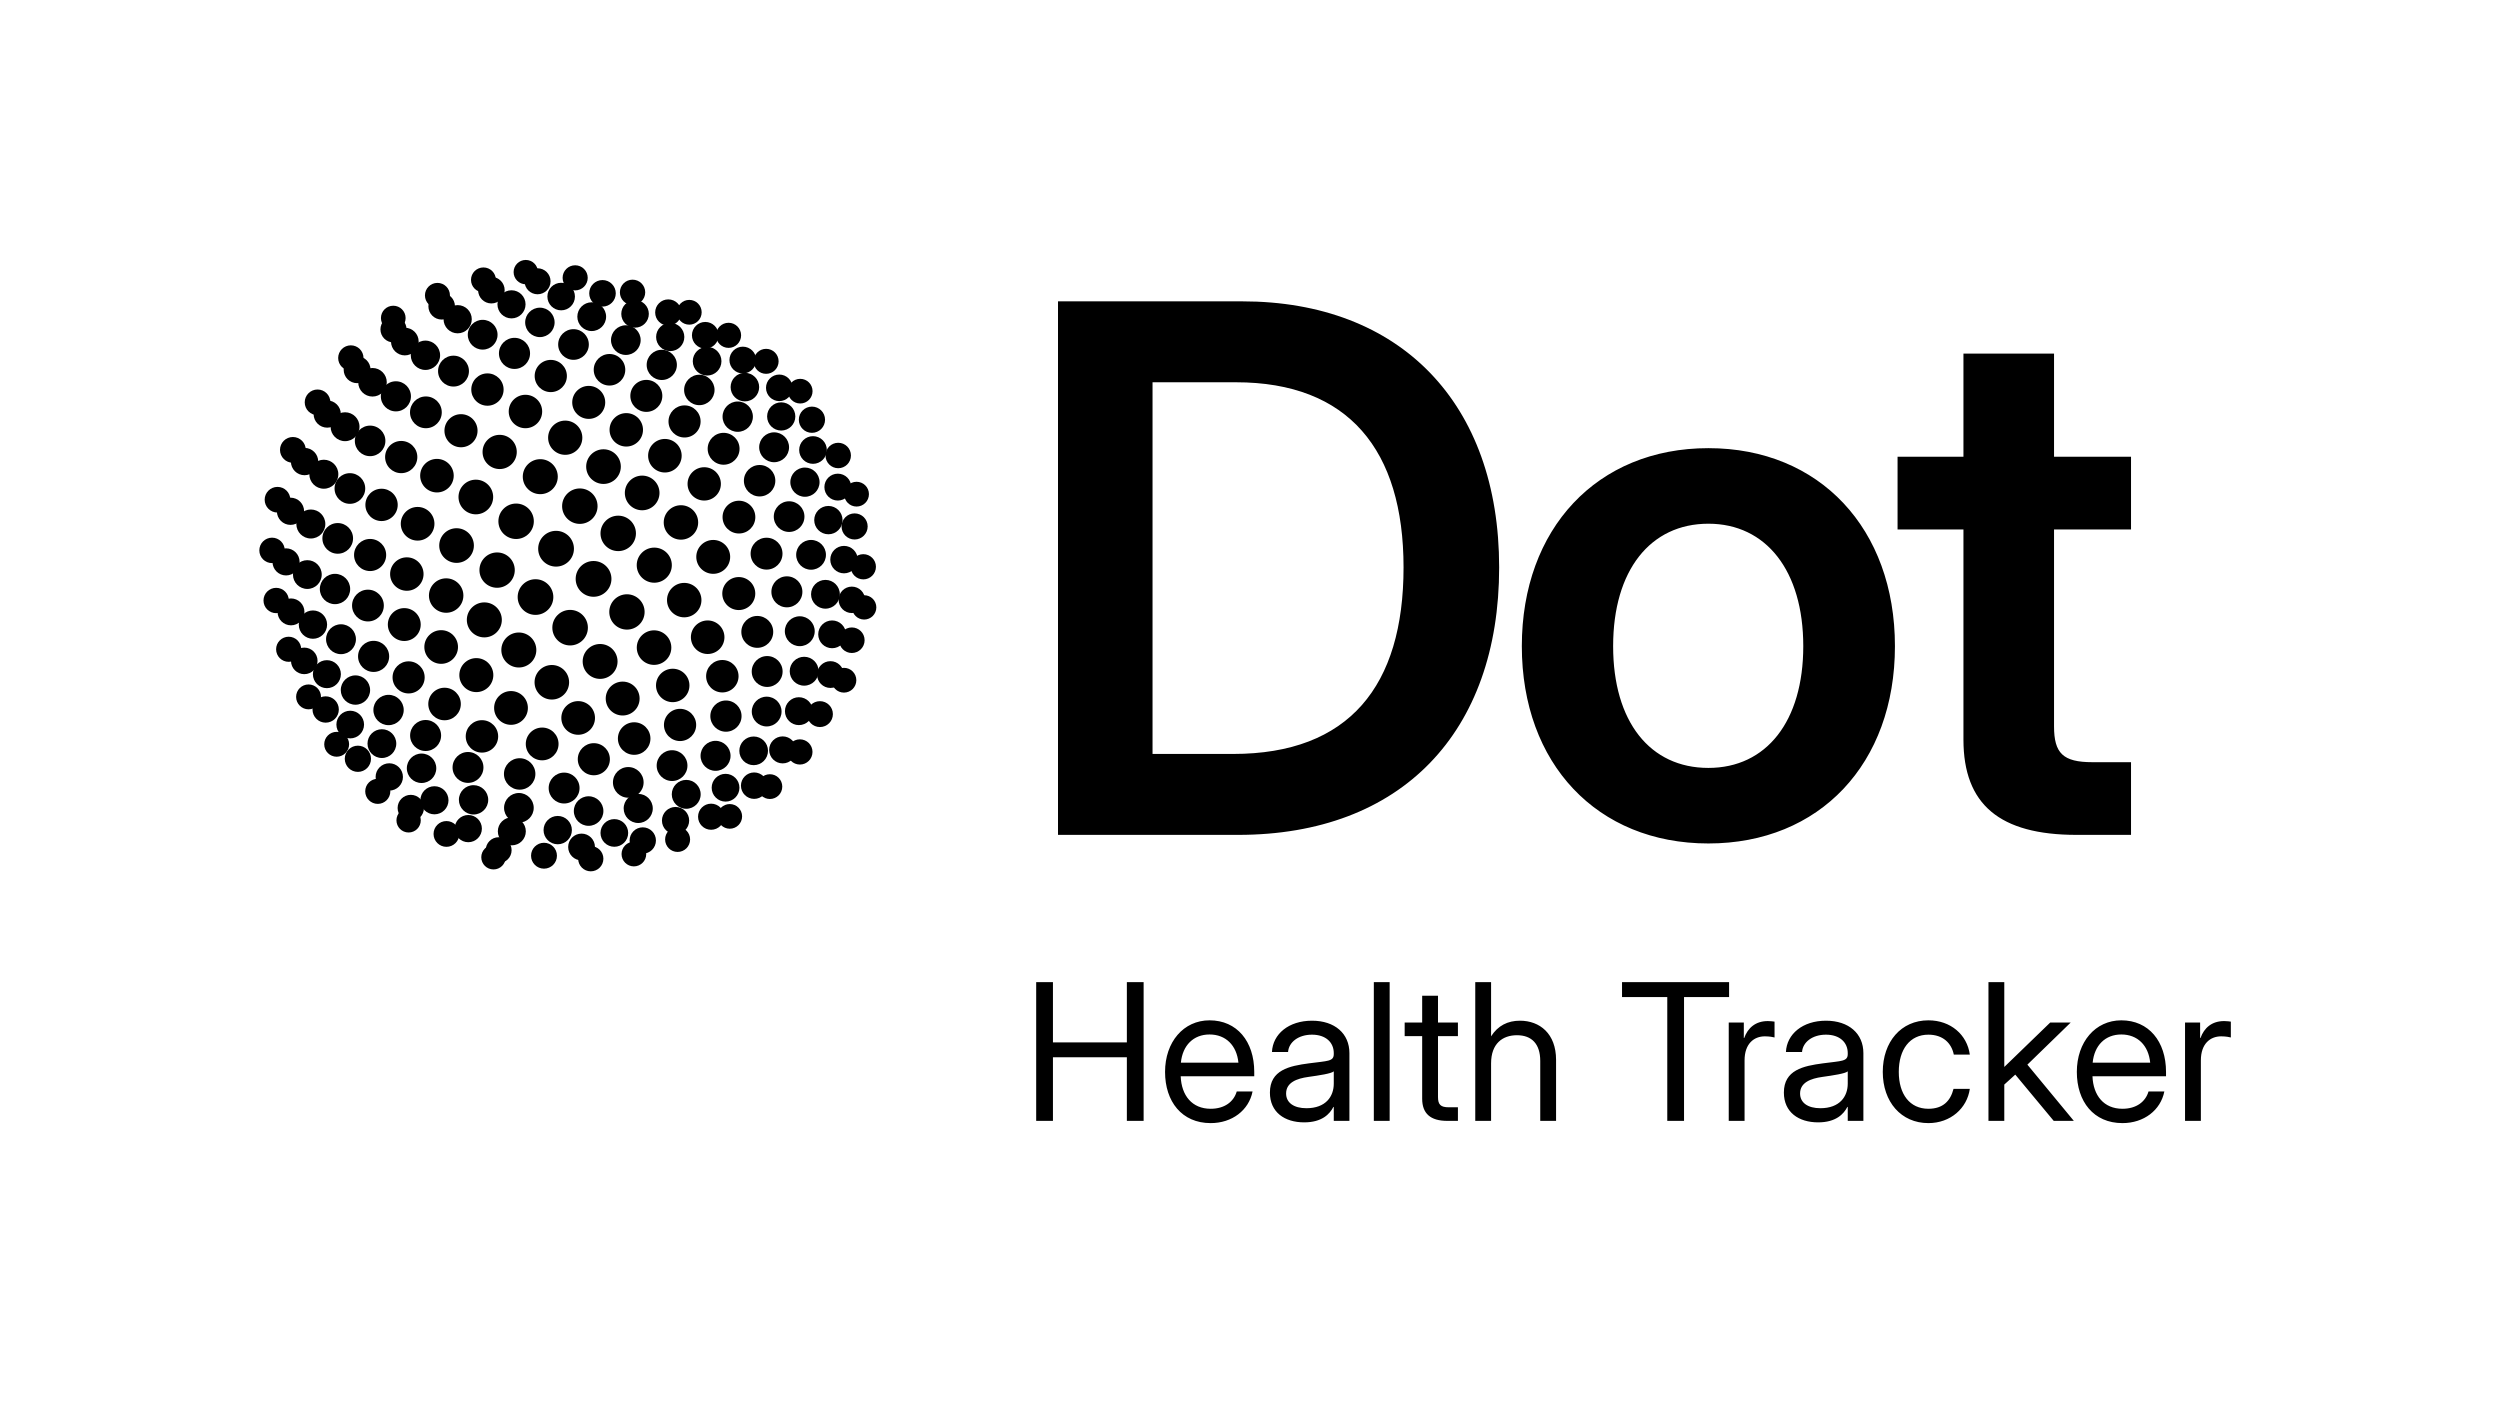
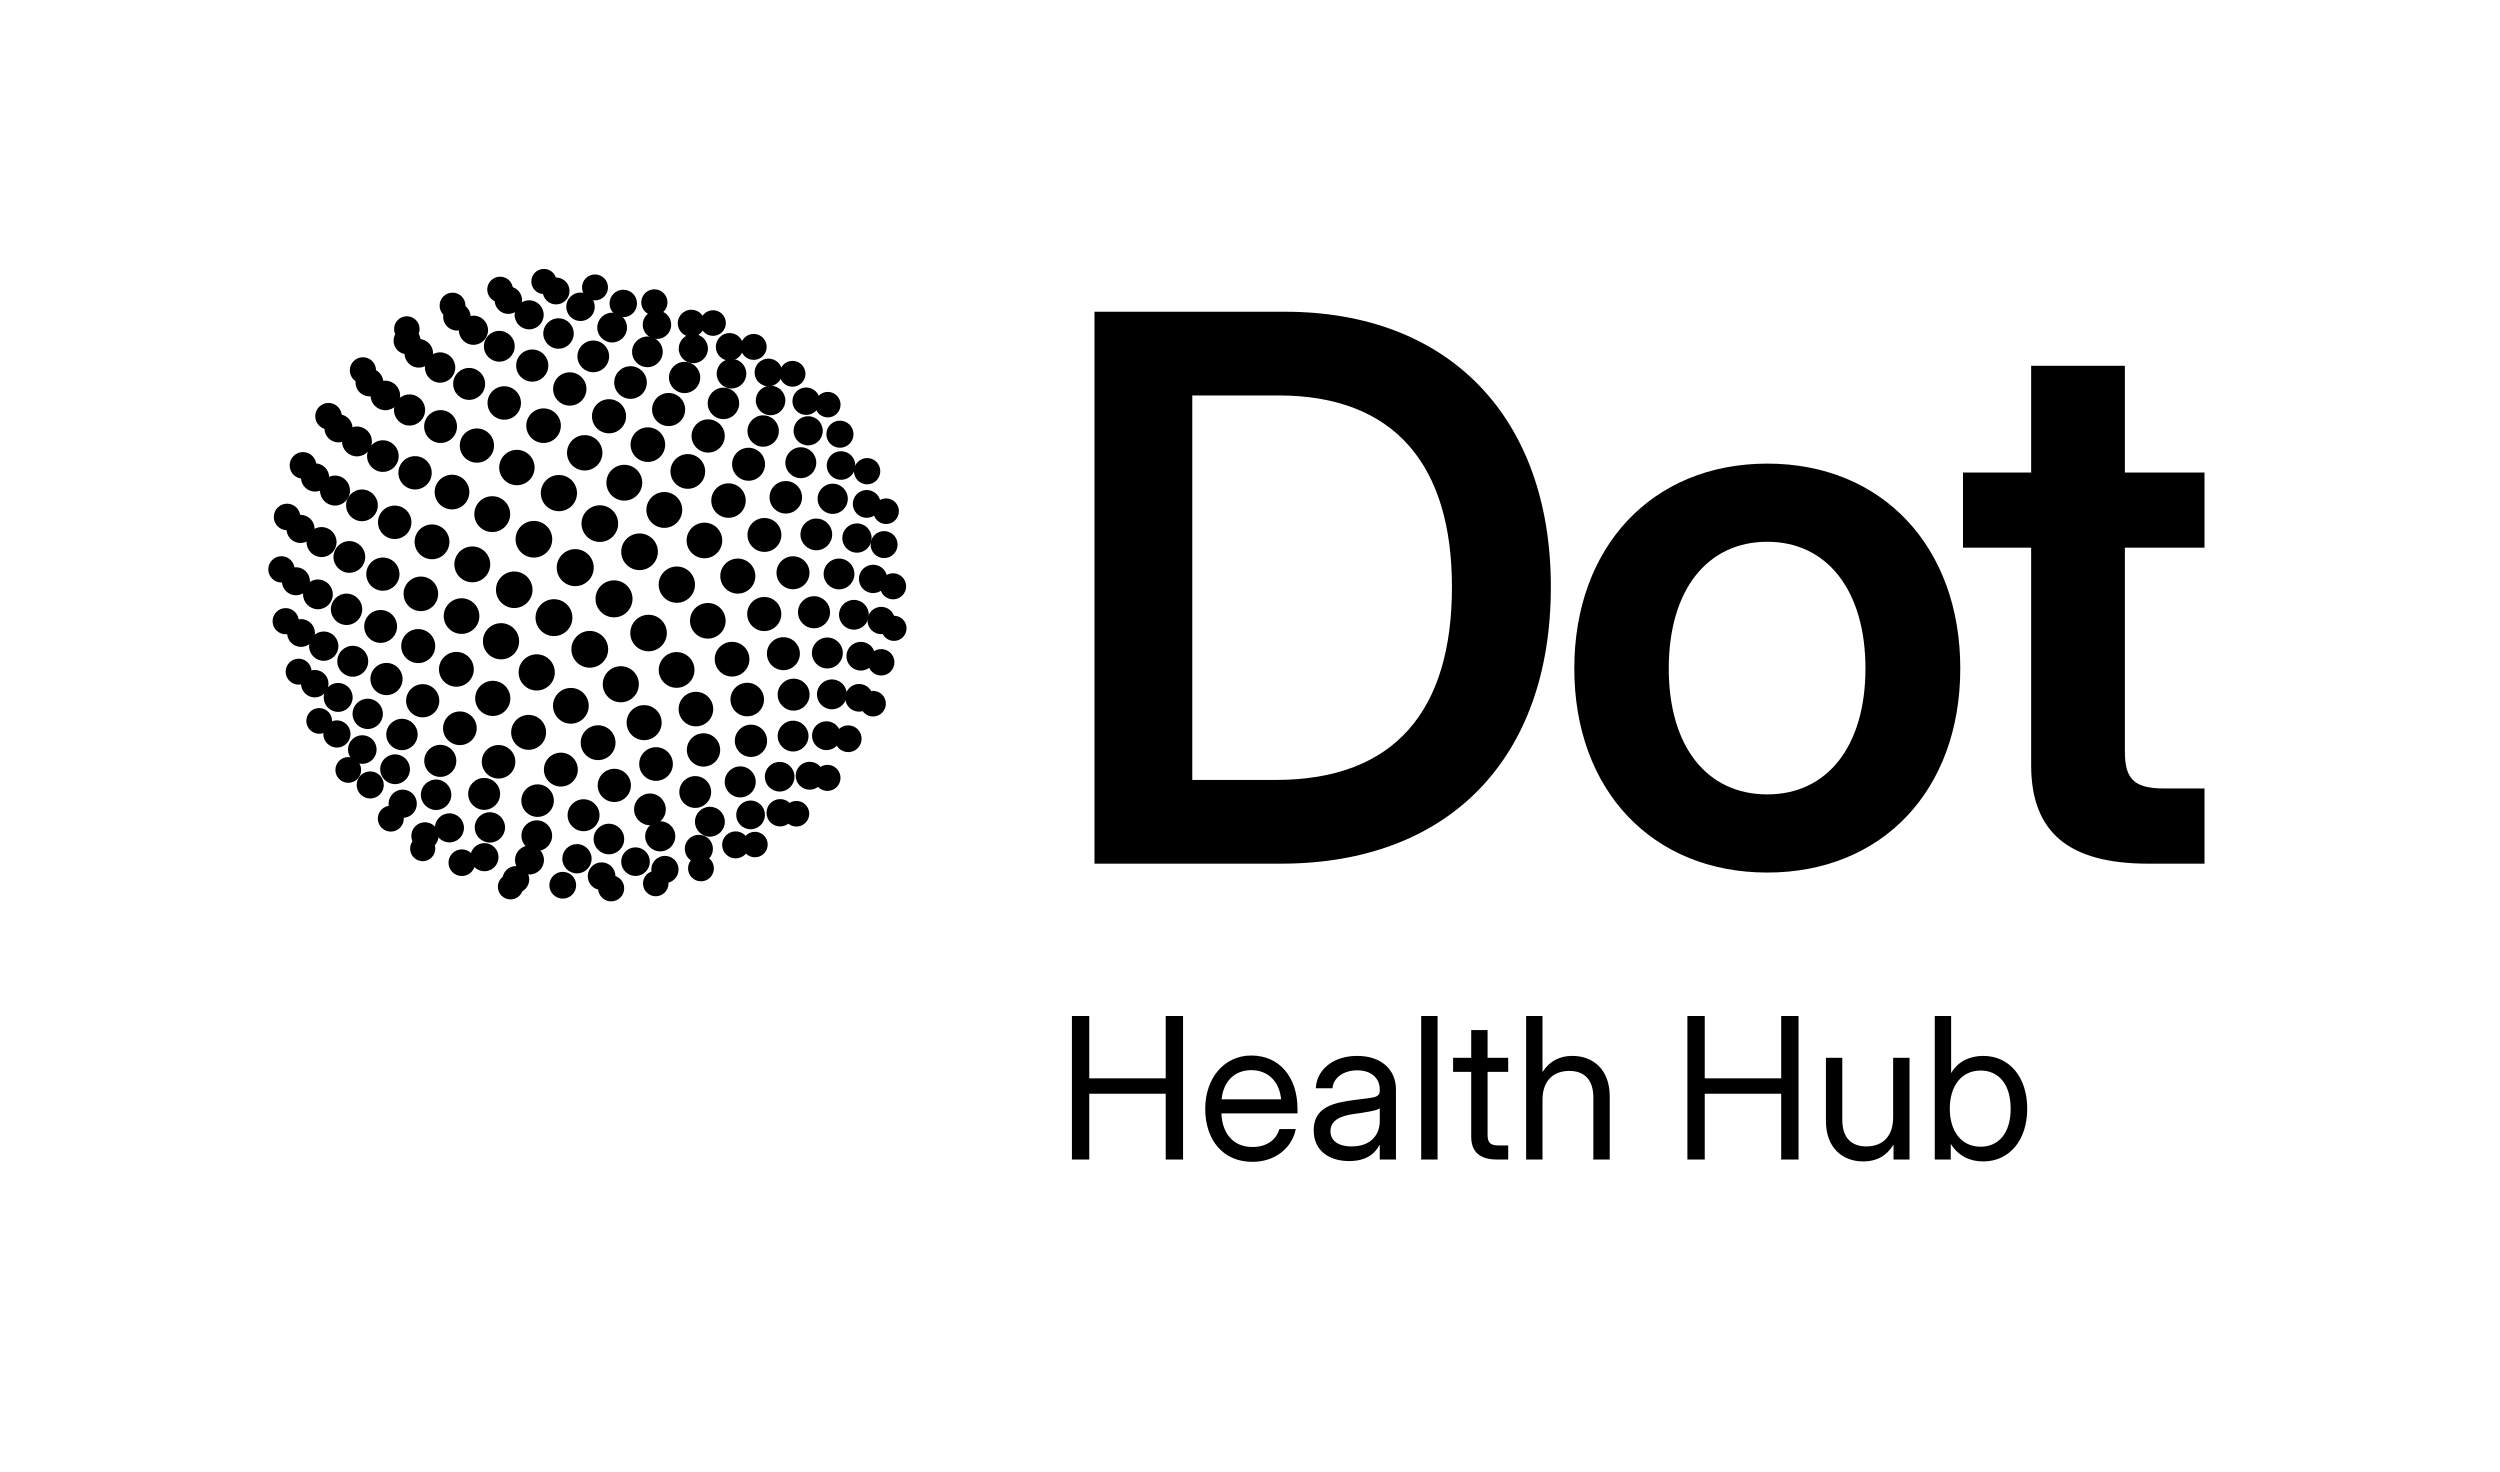
- <svg xmlns="http://www.w3.org/2000/svg" viewBox="0 0 450 256" width="450" height="256">
+ <svg xmlns="http://www.w3.org/2000/svg" viewBox="0 0 435 256" width="435" height="256">
  <g fill="#000">
    <circle cx="104.68" cy="152.46" r="2.41" />
    <circle cx="100.39" cy="149.42" r="2.55" />
    <circle cx="97.92" cy="154.03" r="2.33" />
    <circle cx="110.58" cy="149.93" r="2.49" />
    <circle cx="92.13" cy="149.64" r="2.52" />
    <circle cx="106.34" cy="154.57" r="2.27" />
    <circle cx="105.95" cy="145.99" r="2.66" />
    <circle cx="89.76" cy="153.03" r="2.33" />
    <circle cx="115.70" cy="151.29" r="2.37" />
    <circle cx="93.40" cy="145.41" r="2.67" />
    <circle cx="114.88" cy="145.52" r="2.62" />
    <circle cx="84.29" cy="149.15" r="2.45" />
    <circle cx="114.10" cy="153.73" r="2.22" />
    <circle cx="101.54" cy="141.85" r="2.78" />
    <circle cx="88.83" cy="154.30" r="2.20" />
    <circle cx="121.60" cy="147.70" r="2.45" />
    <circle cx="85.24" cy="143.97" r="2.64" />
    <circle cx="113.09" cy="140.83" r="2.76" />
    <circle cx="80.36" cy="150.11" r="2.32" />
    <circle cx="121.97" cy="151.10" r="2.25" />
    <circle cx="93.54" cy="139.31" r="2.83" />
    <circle cx="123.52" cy="142.98" r="2.60" />
    <circle cx="78.20" cy="144.05" r="2.53" />
    <circle cx="106.89" cy="136.66" r="2.89" />
    <circle cx="128.00" cy="147.01" r="2.35" />
    <circle cx="84.24" cy="138.14" r="2.78" />
    <circle cx="120.97" cy="137.81" r="2.77" />
    <circle cx="73.94" cy="145.44" r="2.37" />
    <circle cx="97.59" cy="133.91" r="2.95" />
    <circle cx="130.60" cy="141.79" r="2.50" />
    <circle cx="75.88" cy="138.29" r="2.65" />
    <circle cx="114.15" cy="132.94" r="2.93" />
    <circle cx="73.55" cy="147.66" r="2.19" />
    <circle cx="131.36" cy="146.95" r="2.22" />
    <circle cx="86.75" cy="132.55" r="2.92" />
    <circle cx="128.80" cy="136.05" r="2.70" />
    <circle cx="70.07" cy="139.85" r="2.46" />
    <circle cx="104.07" cy="129.23" r="3.03" />
    <circle cx="135.75" cy="141.42" r="2.38" />
    <circle cx="76.61" cy="132.39" r="2.79" />
    <circle cx="122.41" cy="130.49" r="2.90" />
    <circle cx="68.00" cy="142.44" r="2.26" />
    <circle cx="91.98" cy="127.43" r="3.04" />
    <circle cx="135.66" cy="135.15" r="2.58" />
    <circle cx="68.74" cy="133.85" r="2.59" />
    <circle cx="112.08" cy="125.74" r="3.05" />
    <circle cx="138.58" cy="141.59" r="2.23" />
    <circle cx="80.02" cy="126.72" r="2.93" />
    <circle cx="130.67" cy="128.90" r="2.81" />
    <circle cx="64.42" cy="136.58" r="2.36" />
    <circle cx="99.33" cy="122.81" r="3.11" />
    <circle cx="140.88" cy="134.98" r="2.43" />
    <circle cx="69.94" cy="127.80" r="2.73" />
    <circle cx="121.09" cy="123.38" r="3.01" />
    <circle cx="85.74" cy="121.52" r="3.06" />
    <circle cx="138.00" cy="128.08" r="2.68" />
    <circle cx="63.04" cy="130.42" r="2.49" />
    <circle cx="108.02" cy="119.06" r="3.14" />
    <circle cx="143.98" cy="135.35" r="2.27" />
    <circle cx="73.55" cy="121.93" r="2.89" />
    <circle cx="130.02" cy="121.72" r="2.92" />
    <circle cx="60.60" cy="133.97" r="2.24" />
    <circle cx="93.39" cy="117.00" r="3.15" />
    <circle cx="143.80" cy="128.01" r="2.51" />
    <circle cx="63.98" cy="124.21" r="2.64" />
    <circle cx="117.73" cy="116.57" r="3.11" />
    <circle cx="79.41" cy="116.46" r="3.03" />
    <circle cx="138.09" cy="120.87" r="2.78" />
    <circle cx="58.62" cy="127.71" r="2.37" />
    <circle cx="102.62" cy="112.98" r="3.20" />
    <circle cx="147.59" cy="128.54" r="2.33" />
    <circle cx="67.25" cy="118.15" r="2.80" />
    <circle cx="127.38" cy="114.70" r="3.02" />
    <circle cx="87.18" cy="111.58" r="3.15" />
    <circle cx="144.75" cy="120.82" r="2.60" />
    <circle cx="58.84" cy="121.35" r="2.52" />
    <circle cx="112.85" cy="110.15" r="3.18" />
    <circle cx="72.77" cy="112.42" r="2.96" />
    <circle cx="136.31" cy="113.74" r="2.87" />
    <circle cx="55.54" cy="125.44" r="2.24" />
    <circle cx="96.39" cy="107.47" r="3.21" />
    <circle cx="149.48" cy="121.42" r="2.41" />
    <circle cx="61.38" cy="115.06" r="2.69" />
    <circle cx="123.16" cy="108.02" r="3.10" />
    <circle cx="80.31" cy="107.20" r="3.10" />
    <circle cx="143.96" cy="113.62" r="2.69" />
    <circle cx="54.77" cy="118.96" r="2.39" />
    <circle cx="106.84" cy="104.20" r="3.22" />
    <circle cx="151.91" cy="122.44" r="2.23" />
    <circle cx="66.23" cy="109.00" r="2.86" />
    <circle cx="132.98" cy="106.84" r="2.97" />
    <circle cx="89.48" cy="102.62" r="3.18" />
    <circle cx="149.78" cy="114.18" r="2.50" />
    <circle cx="56.33" cy="112.43" r="2.55" />
    <circle cx="117.77" cy="101.73" r="3.16" />
    <circle cx="73.23" cy="103.33" r="3.01" />
    <circle cx="141.64" cy="106.53" r="2.79" />
    <circle cx="51.96" cy="116.87" r="2.26" />
    <circle cx="100.09" cy="98.77" r="3.22" />
    <circle cx="153.33" cy="115.24" r="2.30" />
    <circle cx="60.30" cy="106.02" r="2.73" />
    <circle cx="128.38" cy="100.24" r="3.05" />
    <circle cx="82.18" cy="98.20" r="3.12" />
    <circle cx="148.58" cy="106.97" r="2.59" />
    <circle cx="52.38" cy="110.14" r="2.42" />
    <circle cx="111.28" cy="96.01" r="3.19" />
    <circle cx="66.62" cy="99.90" r="2.89" />
    <circle cx="137.98" cy="99.66" r="2.87" />
    <circle cx="92.90" cy="93.83" r="3.19" />
    <circle cx="153.33" cy="107.97" r="2.38" />
    <circle cx="55.32" cy="103.42" r="2.59" />
    <circle cx="122.57" cy="94.04" r="3.10" />
    <circle cx="75.17" cy="94.28" r="3.03" />
    <circle cx="145.99" cy="99.87" r="2.68" />
    <circle cx="49.71" cy="108.09" r="2.28" />
    <circle cx="104.37" cy="91.11" r="3.19" />
    <circle cx="155.55" cy="109.33" r="2.19" />
    <circle cx="60.79" cy="96.91" r="2.76" />
    <circle cx="133.01" cy="93.08" r="2.95" />
    <circle cx="85.65" cy="89.46" r="3.12" />
    <circle cx="151.92" cy="100.73" r="2.47" />
    <circle cx="51.49" cy="101.14" r="2.44" />
    <circle cx="115.59" cy="88.73" r="3.12" />
    <circle cx="68.68" cy="90.88" r="2.91" />
    <circle cx="142.04" cy="92.99" r="2.76" />
    <circle cx="97.25" cy="85.80" r="3.15" />
    <circle cx="155.40" cy="102.02" r="2.27" />
    <circle cx="55.95" cy="94.32" r="2.61" />
    <circle cx="126.76" cy="87.10" r="3.00" />
    <circle cx="78.65" cy="85.62" r="3.02" />
    <circle cx="149.11" cy="93.62" r="2.55" />
    <circle cx="48.97" cy="99.07" r="2.29" />
    <circle cx="108.63" cy="83.99" r="3.12" />
    <circle cx="62.98" cy="87.93" r="2.76" />
    <circle cx="136.73" cy="86.53" r="2.83" />
    <circle cx="89.94" cy="81.35" r="3.08" />
    <circle cx="153.83" cy="94.76" r="2.35" />
    <circle cx="52.29" cy="92.03" r="2.45" />
    <circle cx="119.68" cy="82.03" r="3.02" />
    <circle cx="72.22" cy="82.27" r="2.90" />
    <circle cx="144.89" cy="86.79" r="2.63" />
    <circle cx="101.74" cy="78.79" r="3.08" />
    <circle cx="58.29" cy="85.36" r="2.61" />
    <circle cx="130.25" cy="80.78" r="2.87" />
    <circle cx="82.98" cy="77.53" r="2.98" />
    <circle cx="150.81" cy="87.68" r="2.42" />
    <circle cx="49.95" cy="89.95" r="2.31" />
    <circle cx="112.73" cy="77.37" r="3.01" />
    <circle cx="66.62" cy="79.36" r="2.75" />
    <circle cx="139.34" cy="80.51" r="2.69" />
    <circle cx="94.58" cy="74.07" r="3.01" />
    <circle cx="154.18" cy="88.95" r="2.23" />
    <circle cx="54.82" cy="83.08" r="2.46" />
    <circle cx="123.22" cy="75.86" r="2.89" />
    <circle cx="76.66" cy="74.22" r="2.86" />
    <circle cx="146.34" cy="81.00" r="2.49" />
    <circle cx="105.97" cy="72.43" r="2.97" />
    <circle cx="62.11" cy="76.81" r="2.60" />
    <circle cx="132.79" cy="75.00" r="2.73" />
    <circle cx="87.74" cy="70.12" r="2.91" />
    <circle cx="150.88" cy="81.99" r="2.29" />
    <circle cx="52.72" cy="80.98" r="2.32" />
    <circle cx="116.34" cy="71.26" r="2.88" />
    <circle cx="71.26" cy="71.34" r="2.71" />
    <circle cx="140.62" cy="74.96" r="2.54" />
    <circle cx="99.14" cy="67.68" r="2.90" />
    <circle cx="58.90" cy="74.53" r="2.45" />
    <circle cx="125.88" cy="70.19" r="2.74" />
    <circle cx="81.63" cy="66.80" r="2.78" />
    <circle cx="146.15" cy="75.55" r="2.36" />
    <circle cx="109.71" cy="66.56" r="2.84" />
    <circle cx="67.05" cy="68.81" r="2.57" />
    <circle cx="134.08" cy="69.68" r="2.57" />
    <circle cx="92.61" cy="63.61" r="2.80" />
    <circle cx="57.16" cy="72.42" r="2.31" />
    <circle cx="119.12" cy="65.68" r="2.72" />
    <circle cx="76.58" cy="63.95" r="2.64" />
    <circle cx="140.27" cy="69.81" r="2.39" />
    <circle cx="103.23" cy="62.01" r="2.76" />
    <circle cx="64.28" cy="66.55" r="2.42" />
    <circle cx="127.28" cy="65.02" r="2.58" />
    <circle cx="86.88" cy="60.25" r="2.68" />
    <circle cx="144.04" cy="70.41" r="2.22" />
    <circle cx="112.65" cy="61.22" r="2.67" />
    <circle cx="72.87" cy="61.48" r="2.49" />
    <circle cx="133.71" cy="64.81" r="2.41" />
    <circle cx="97.18" cy="58.03" r="2.65" />
    <circle cx="63.15" cy="64.44" r="2.28" />
    <circle cx="120.64" cy="60.66" r="2.54" />
    <circle cx="82.38" cy="57.46" r="2.54" />
    <circle cx="137.90" cy="65.04" r="2.25" />
    <circle cx="106.51" cy="57.00" r="2.59" />
    <circle cx="70.83" cy="59.29" r="2.35" />
    <circle cx="126.95" cy="60.35" r="2.40" />
    <circle cx="92.07" cy="54.78" r="2.53" />
    <circle cx="114.31" cy="56.50" r="2.48" />
    <circle cx="79.50" cy="55.13" r="2.39" />
    <circle cx="131.14" cy="60.36" r="2.26" />
    <circle cx="101.01" cy="53.38" r="2.48" />
    <circle cx="70.79" cy="57.25" r="2.22" />
    <circle cx="120.29" cy="56.25" r="2.36" />
    <circle cx="88.45" cy="52.23" r="2.39" />
    <circle cx="108.45" cy="52.80" r="2.39" />
    <circle cx="78.74" cy="53.17" r="2.25" />
    <circle cx="124.07" cy="56.21" r="2.23" />
    <circle cx="96.76" cy="50.63" r="2.34" />
    <circle cx="113.86" cy="52.62" r="2.28" />
    <circle cx="87.02" cy="50.38" r="2.24" />
    <circle cx="103.53" cy="50.01" r="2.26" />
    <circle cx="94.64" cy="48.98" r="2.19" />
  </g>
  <path d="M222.861 150.278C252.252 150.278 269.848 131.844 269.848 102.131C269.848 72.612 252.123 54.242 223.57 54.242H190.441V150.278ZM207.457 135.711V68.809H222.475C242.713 68.809 252.639 80.99 252.639 102.131C252.639 123.465 242.842 135.711 221.959 135.711ZM307.509 151.824C327.554 151.824 341.089 137.451 341.089 116.311C341.089 95.17 327.554 80.668 307.509 80.668C287.464 80.668 273.929 95.17 273.929 116.311C273.929 137.451 287.464 151.824 307.509 151.824ZM307.509 138.225C297.003 138.225 290.364 129.91 290.364 116.311C290.364 102.647 297.067 94.268 307.509 94.268C317.886 94.268 324.589 102.711 324.589 116.311C324.589 129.846 317.95 138.225 307.509 138.225ZM383.584 82.215H369.727V63.653H353.42V82.215H341.561V95.299H353.42V133.133C353.42 144.799 359.93 150.278 373.787 150.278H383.584V137.194H376.623C371.338 137.194 369.727 135.582 369.727 130.748V95.299H383.584Z" fill="#000" />
-   <path d="M186.513 201.758H189.53V190.312H202.835V201.758H205.852V176.788H202.835V187.631H189.53V176.788H186.513ZM217.922 202.16C221.776 202.16 224.792 199.847 225.463 196.462H222.614C222.077 198.305 220.435 199.579 217.922 199.579C214.57 199.579 212.66 197.199 212.526 193.731H225.764V192.943C225.764 187.446 222.647 183.659 217.72 183.659C213.028 183.659 209.71 187.564 209.71 192.943C209.71 198.272 212.727 202.16 217.922 202.16ZM212.559 191.284C212.861 188.167 214.821 186.206 217.72 186.206C220.636 186.206 222.614 188.167 222.915 191.284ZM234.75 202.026C237.968 202.026 239.359 200.518 240.012 199.244H240.079V201.758H242.895V189.558C242.895 186.056 240.28 183.726 236.158 183.726C231.969 183.726 229.103 186.123 228.952 189.357H231.851C231.985 187.597 233.695 186.24 236.158 186.24C238.638 186.24 240.079 187.631 240.079 189.558V189.725C240.079 191.083 238.99 190.949 235.622 191.401C232.069 191.87 228.584 192.608 228.584 196.663C228.584 200.199 231.231 202.026 234.75 202.026ZM235.153 199.479C232.89 199.479 231.499 198.49 231.499 196.831C231.499 194.837 233.443 194.133 235.488 193.848C237.515 193.563 239.644 193.245 240.079 192.842V195.054C240.079 197.367 238.638 199.479 235.153 199.479ZM250.138 176.788H247.289V201.758H250.138ZM262.426 184.061H258.839V179.235H255.991V184.061H252.84V186.508H255.991V197.769C255.991 200.434 257.482 201.758 260.515 201.758H262.426V199.311H260.783C259.325 199.311 258.839 198.842 258.839 197.468V186.508H262.426ZM268.395 191.401C268.395 187.832 270.473 186.34 273.054 186.34C275.702 186.34 277.244 187.899 277.244 190.966V201.758H280.092V190.764C280.092 186.056 277.16 183.726 273.59 183.726C271.395 183.726 269.619 184.614 268.395 186.541V176.788H265.547V201.758H268.395ZM291.965 179.47H300.109V201.758H303.126V179.47H311.236V176.788H291.965ZM311.173 201.758H314.022V190.865C314.022 187.865 315.715 186.541 317.675 186.541C318.497 186.541 319.184 186.676 319.418 186.743V183.894C319.184 183.86 318.731 183.793 318.212 183.793C316 183.793 314.609 185.017 313.955 186.843H313.888V184.061H311.173ZM327.265 202.026C330.482 202.026 331.873 200.518 332.527 199.244H332.594V201.758H335.409V189.558C335.409 186.056 332.795 183.726 328.673 183.726C324.483 183.726 321.618 186.123 321.467 189.357H324.366C324.5 187.597 326.209 186.24 328.673 186.24C331.153 186.24 332.594 187.631 332.594 189.558V189.725C332.594 191.083 331.505 190.949 328.136 191.401C324.584 191.87 321.098 192.608 321.098 196.663C321.098 200.199 323.746 202.026 327.265 202.026ZM327.667 199.479C325.405 199.479 324.014 198.49 324.014 196.831C324.014 194.837 325.958 194.133 328.002 193.848C330.03 193.563 332.158 193.245 332.594 192.842V195.054C332.594 197.367 331.153 199.479 327.667 199.479ZM347.11 202.16C351.099 202.16 354.081 199.479 354.567 195.993H351.635C351.082 198.155 349.758 199.579 347.11 199.579C343.759 199.579 341.781 196.965 341.781 192.943C341.781 188.888 343.775 186.24 347.11 186.24C349.724 186.24 351.266 187.748 351.685 189.826H354.567C354.081 186.257 351.132 183.659 347.11 183.659C342.2 183.659 338.899 187.513 338.899 192.943C338.899 198.339 342.2 202.16 347.11 202.16ZM357.923 201.758H360.772V195.222L362.749 193.429L369.67 201.758H373.29L364.928 191.636L372.72 184.061H369.033L360.805 192.021H360.772V176.788H357.923ZM382.042 202.16C385.896 202.16 388.912 199.847 389.583 196.462H386.734C386.197 198.305 384.555 199.579 382.042 199.579C378.69 199.579 376.78 197.199 376.646 193.731H389.884V192.943C389.884 187.446 386.767 183.659 381.84 183.659C377.148 183.659 373.83 187.564 373.83 192.943C373.83 198.272 376.847 202.16 382.042 202.16ZM376.679 191.284C376.981 188.167 378.941 186.206 381.84 186.206C384.756 186.206 386.734 188.167 387.035 191.284ZM393.307 201.758H396.156V190.865C396.156 187.865 397.848 186.541 399.809 186.541C400.63 186.541 401.317 186.676 401.552 186.743V183.894C401.317 183.86 400.865 183.793 400.345 183.793C398.133 183.793 396.742 185.017 396.089 186.843H396.022V184.061H393.307Z" fill="#000" />
+   <path d="M186.513 201.758H189.53V190.312H202.835V201.758H205.852V176.788H202.835V187.631H189.53V176.788H186.513ZM217.922 202.16C221.776 202.16 224.792 199.847 225.463 196.462H222.614C222.077 198.305 220.435 199.579 217.922 199.579C214.57 199.579 212.66 197.199 212.526 193.731H225.764V192.943C225.764 187.446 222.647 183.659 217.72 183.659C213.028 183.659 209.71 187.564 209.71 192.943C209.71 198.272 212.727 202.16 217.922 202.16ZM212.559 191.284C212.861 188.167 214.821 186.206 217.72 186.206C220.636 186.206 222.614 188.167 222.915 191.284ZM234.75 202.026C237.968 202.026 239.359 200.518 240.012 199.244H240.079V201.758H242.895V189.558C242.895 186.056 240.28 183.726 236.158 183.726C231.969 183.726 229.103 186.123 228.952 189.357H231.851C231.985 187.597 233.695 186.24 236.158 186.24C238.638 186.24 240.079 187.631 240.079 189.558V189.725C240.079 191.083 238.99 190.949 235.622 191.401C232.069 191.87 228.584 192.608 228.584 196.663C228.584 200.199 231.231 202.026 234.75 202.026ZM235.153 199.479C232.89 199.479 231.499 198.49 231.499 196.831C231.499 194.837 233.443 194.133 235.488 193.848C237.515 193.563 239.644 193.245 240.079 192.842V195.054C240.079 197.367 238.638 199.479 235.153 199.479ZM250.138 176.788H247.289V201.758H250.138ZM262.426 184.061H258.839V179.235H255.991V184.061H252.84V186.508H255.991V197.769C255.991 200.434 257.482 201.758 260.515 201.758H262.426V199.311H260.783C259.325 199.311 258.839 198.842 258.839 197.468V186.508H262.426ZM268.395 191.401C268.395 187.832 270.473 186.34 273.054 186.34C275.702 186.34 277.244 187.899 277.244 190.966V201.758H280.092V190.764C280.092 186.056 277.16 183.726 273.59 183.726C271.395 183.726 269.619 184.614 268.395 186.541V176.788H265.547V201.758H268.395ZM293.607 201.758H296.624V190.312H309.929V201.758H312.946V176.788H309.929V187.631H296.624V176.788H293.607ZM324.211 202.093C326.457 202.093 328.25 201.171 329.473 199.16V201.758H332.255V184.061H329.406V194.418C329.406 197.987 327.328 199.479 324.747 199.479C322.099 199.479 320.558 197.92 320.558 194.853V184.061H317.709V195.054C317.709 199.763 320.642 202.093 324.211 202.093ZM345.062 202.093C349.67 202.093 352.737 198.356 352.737 192.909C352.737 187.446 349.67 183.726 345.062 183.726C342.766 183.726 340.671 184.698 339.532 186.676H339.498V176.788H336.649V201.758H339.431V199.076H339.465C340.738 201.121 342.766 202.093 345.062 202.093ZM344.626 199.529C341.341 199.529 339.264 196.915 339.264 192.909C339.264 188.904 341.341 186.273 344.626 186.273C347.693 186.273 349.854 188.569 349.854 192.909C349.854 197.25 347.693 199.529 344.626 199.529Z" fill="#000" />
</svg>
